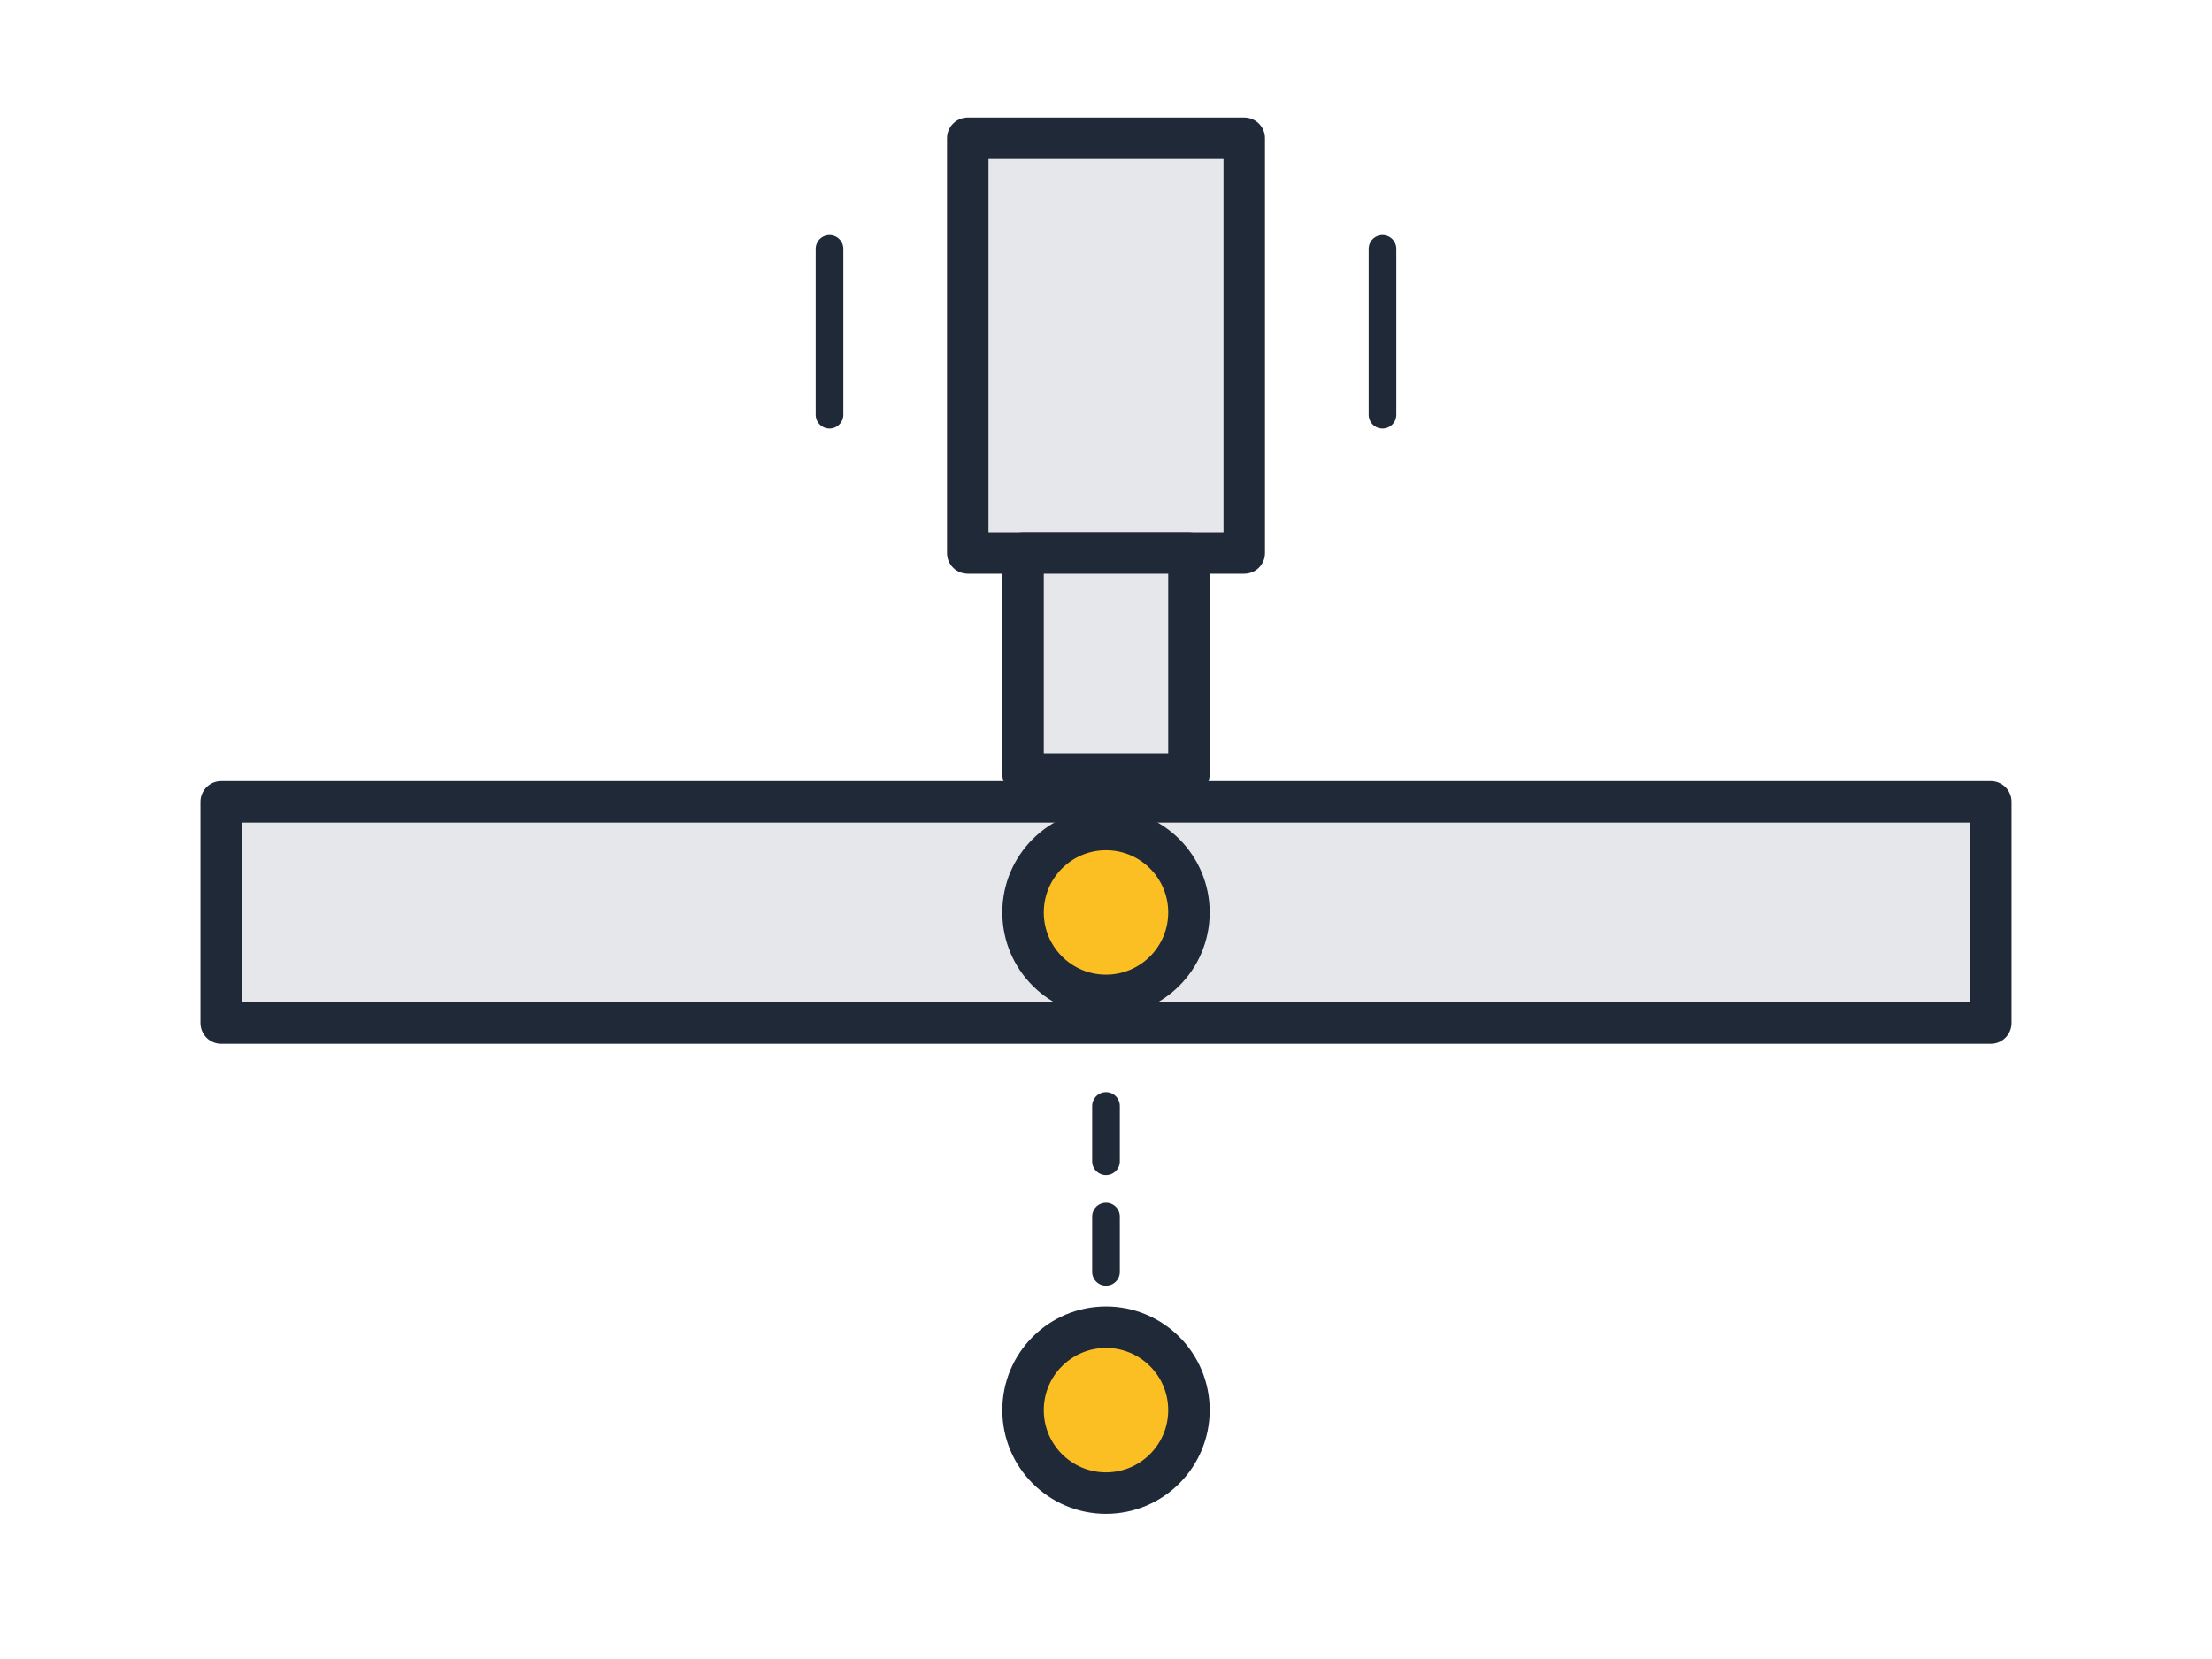
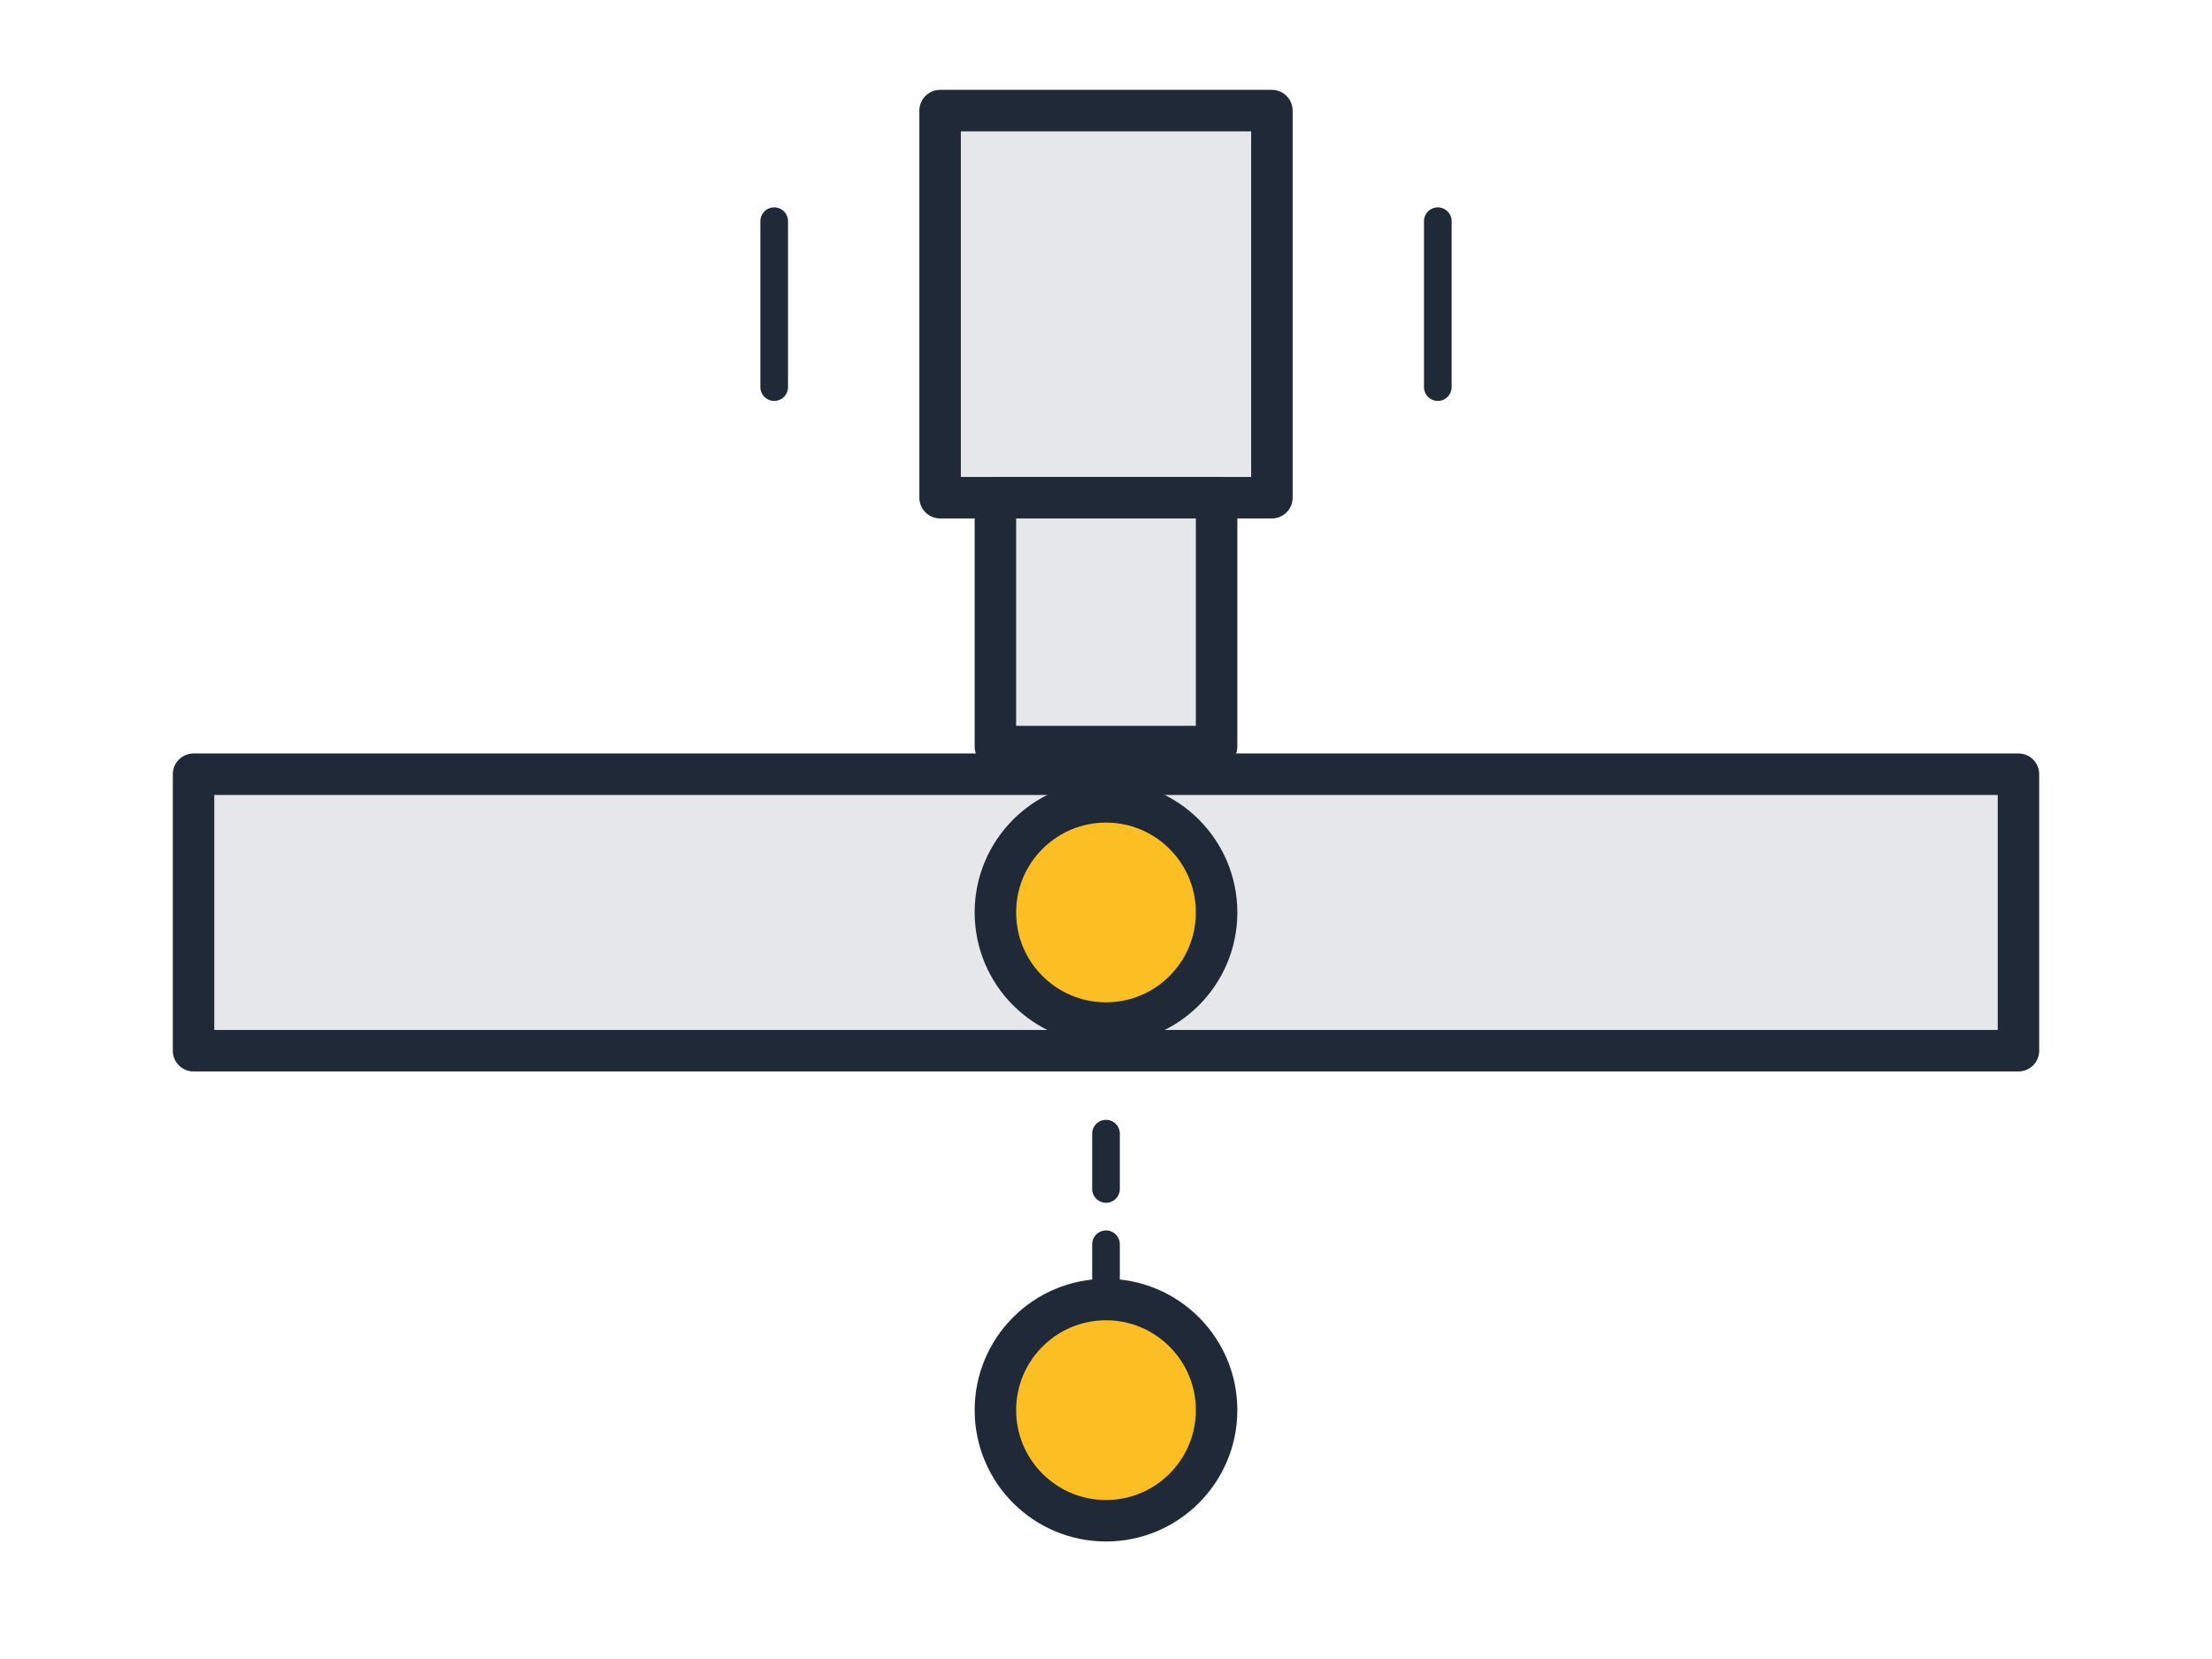
<svg xmlns="http://www.w3.org/2000/svg" viewBox="0 0 160 120" role="img" aria-label="punch a hole, slug falls out">
  <g stroke="#1f2937" stroke-width="3" stroke-linecap="round" stroke-linejoin="round" fill="none">
-     <rect x="70" y="10" width="20" height="30" fill="#e5e7eb" />
-     <rect x="74" y="40" width="12" height="16" fill="#e5e7eb" />
-     <line x1="60" y1="18" x2="60" y2="30" stroke-width="2" />
-     <line x1="100" y1="18" x2="100" y2="30" stroke-width="2" />
-     <rect x="16" y="58" width="128" height="16" fill="#e5e7eb" />
-     <line x1="80" y1="80" x2="80" y2="84" stroke-width="2" />
-     <line x1="80" y1="88" x2="80" y2="92" stroke-width="2" />
-     <circle cx="80" cy="66" r="6" fill="#fbbf24" />
-     <circle cx="80" cy="102" r="6" fill="#fbbf24" />
+     <rect x="68" y="8" width="24" height="28" fill="#e5e7eb" />
+     <rect x="72" y="36" width="16" height="18" fill="#e5e7eb" />
+     <line x1="56" y1="16" x2="56" y2="28" stroke-width="2" />
+     <line x1="104" y1="16" x2="104" y2="28" stroke-width="2" />
+     <rect x="14" y="56" width="132" height="20" fill="#e5e7eb" />
+     <line x1="80" y1="82" x2="80" y2="86" stroke-width="2" />
+     <line x1="80" y1="90" x2="80" y2="94" stroke-width="2" />
+     <circle cx="80" cy="66" r="8" fill="#fbbf24" />
+     <circle cx="80" cy="102" r="8" fill="#fbbf24" />
  </g>
</svg>
